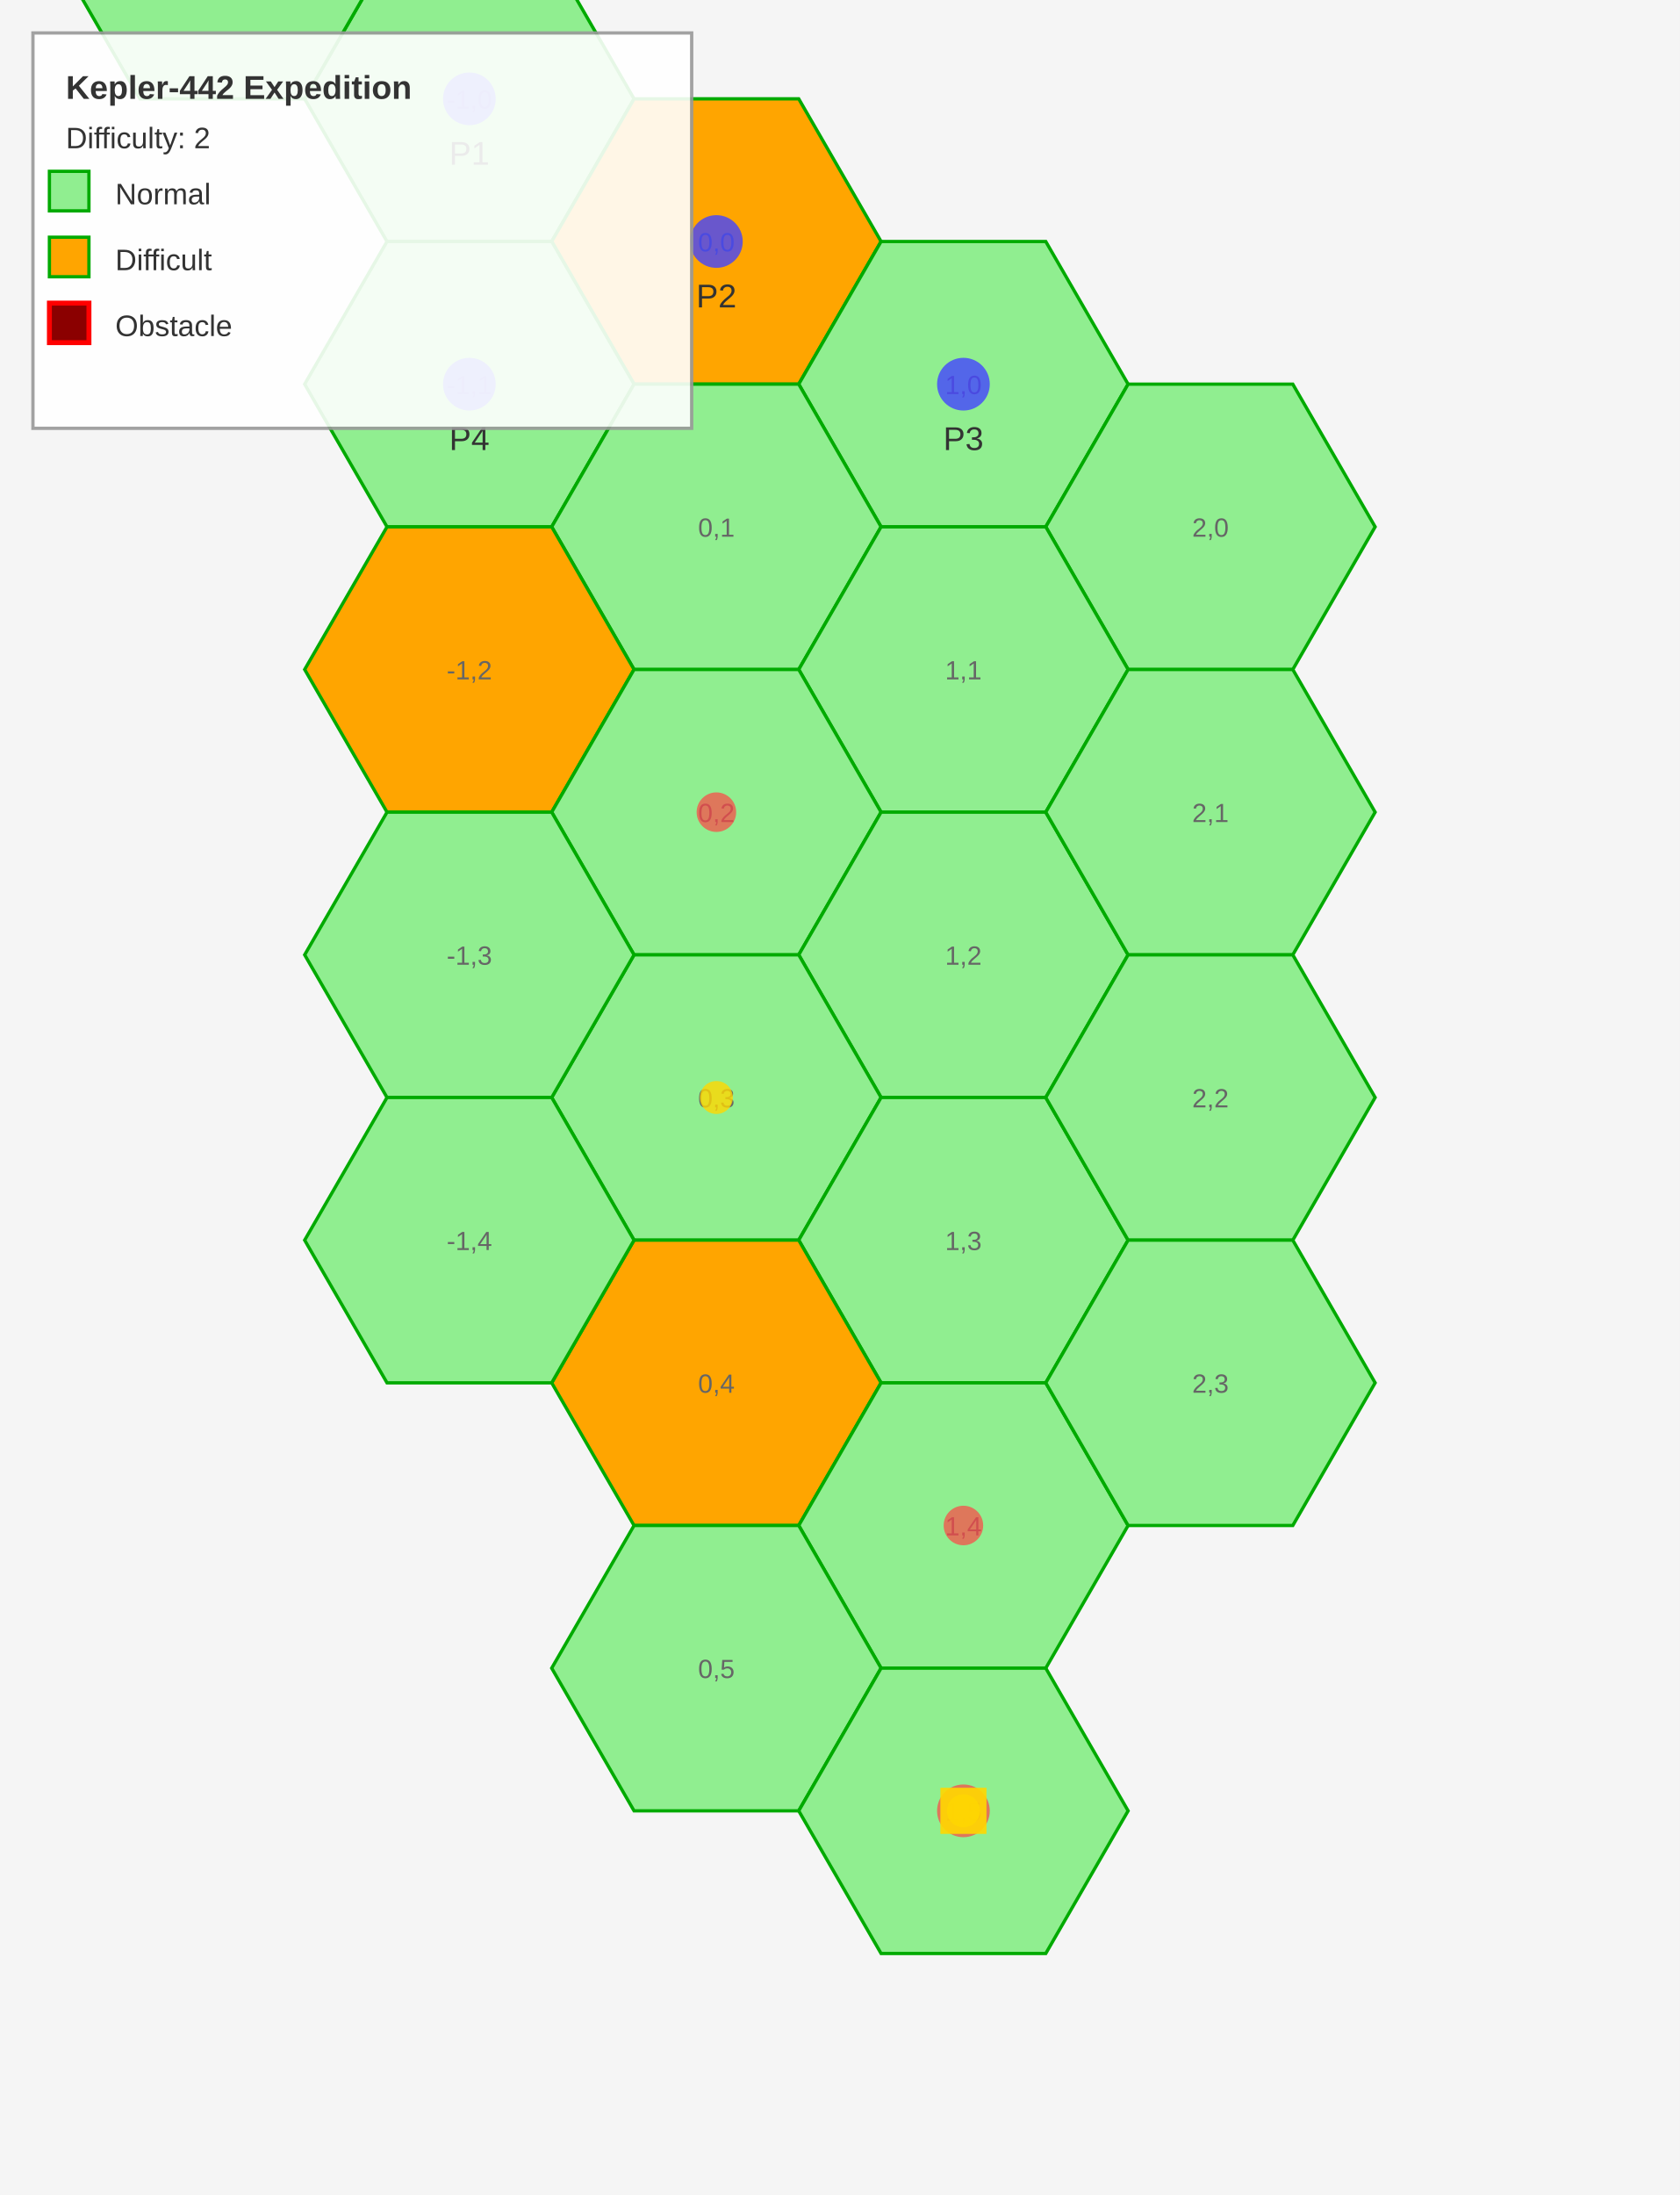
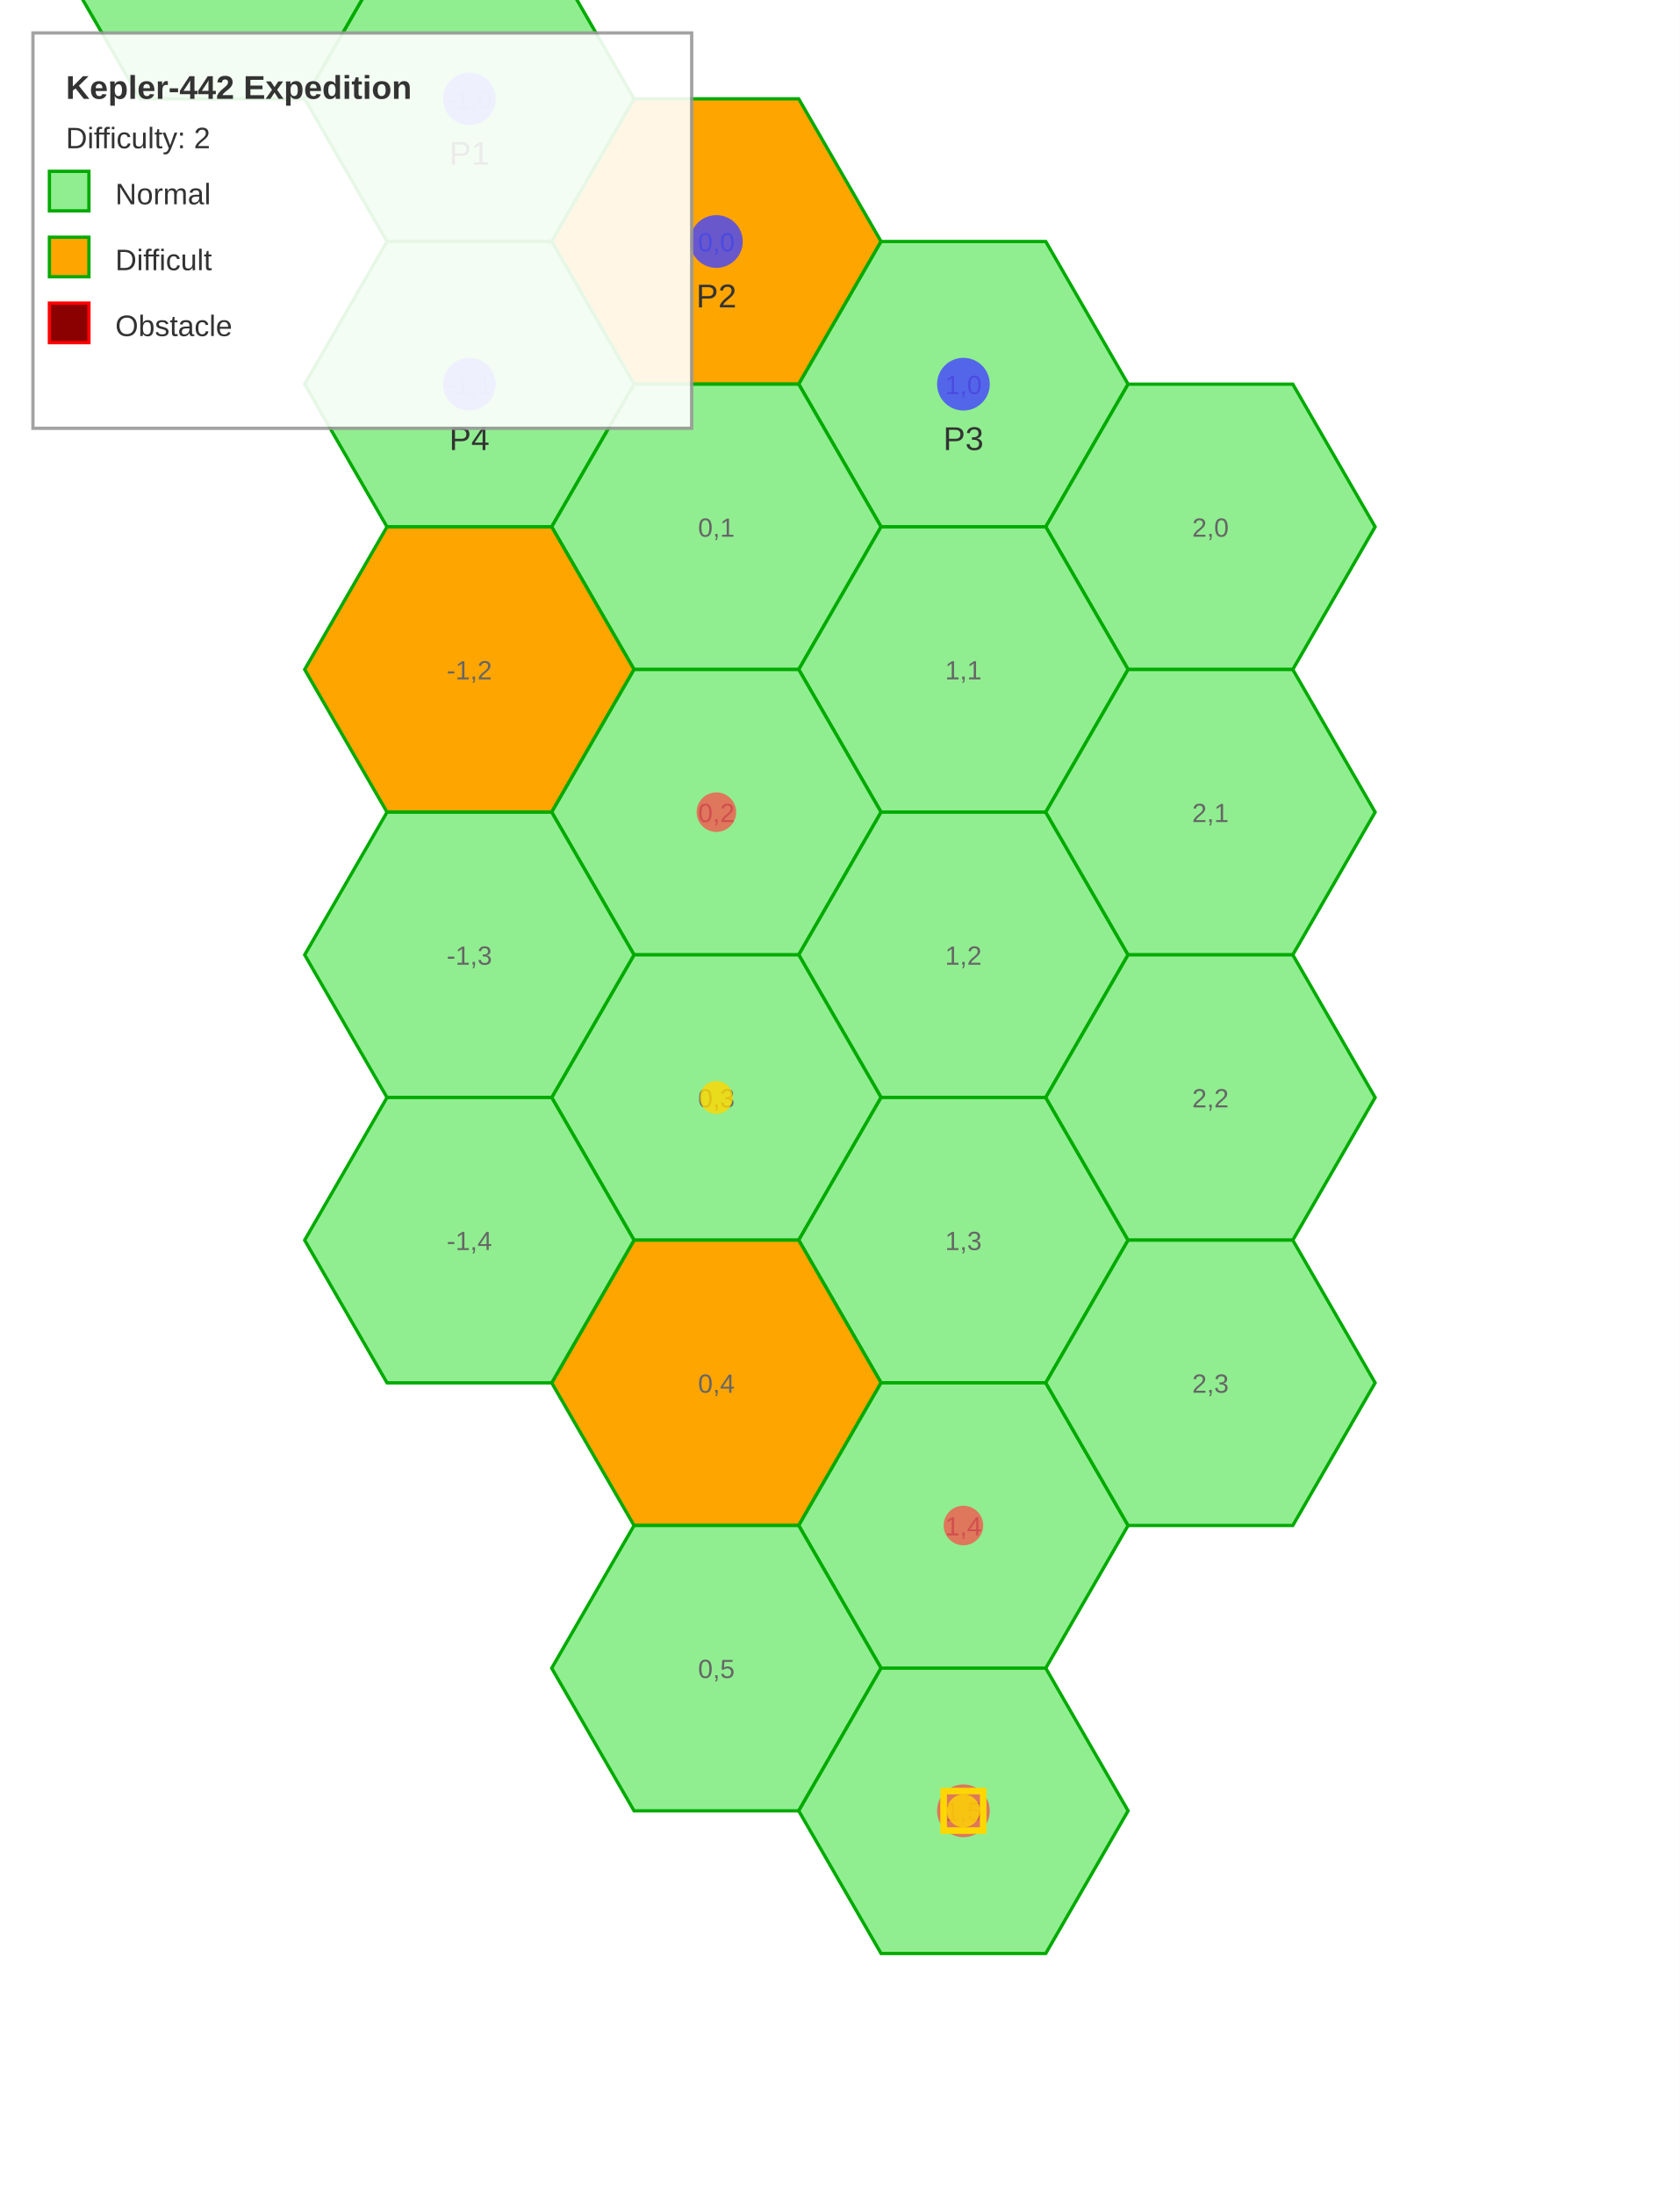
<svg xmlns="http://www.w3.org/2000/svg" width="510.0" height="666.218">
  <defs>
    <style>
.hex-normal { fill: #90EE90; stroke: #00AA00; stroke-width: 1; }
.hex-difficult { fill: #FFA500; stroke: #00AA00; stroke-width: 1; }
.hex-obstacle { fill: #8B0000; stroke: #FF0000; stroke-width: 1.5; }
- .hex-empty { fill: none; stroke: #00AA00; stroke-width: 0.5; opacity: 0.2; }
- .grid-line { stroke: #00AA00; stroke-width: 1; opacity: 0.3; }
- .monster { fill: #FF4444; opacity: 0.7; }
- .player { fill: #4444FF; opacity: 0.8; }
- .objective { fill: #FFD700; opacity: 0.9; }
.label { font-size: 10px; font-family: Arial; fill: #333; text-anchor: middle; }
.coord { font-size: 8px; font-family: Arial; fill: #666; text-anchor: middle; }
</style>
  </defs>
-   <rect width="510.0" height="666.218" fill="#F5F5F5" />
+   <rect width="510.0" height="666.218" fill="white" />
  <g id="map">
    <polygon points="192.5,30 167.5,73.301 117.5,73.301 92.5,30.0 117.5,-13.301 167.5,-13.301" class="hex-normal" />
    <text x="142.5" y="33" class="coord">-1,0</text>
    <polygon points="267.5,73.301 242.5,116.603 192.5,116.603 167.5,73.301 192.5,30 242.5,30" class="hex-difficult" />
    <text x="217.5" y="76.301" class="coord">0,0</text>
    <polygon points="342.5,116.603 317.5,159.904 267.5,159.904 242.5,116.603 267.5,73.301 317.5,73.301" class="hex-normal" />
    <text x="292.5" y="119.603" class="coord">1,0</text>
    <polygon points="117.5,-13.301 92.5,30 42.5,30.0 17.5,-13.301 42.5,-56.603 92.5,-56.603" class="hex-normal" />
    <text x="67.5" y="-10.301" class="coord">-2,0</text>
    <polygon points="417.5,159.904 392.5,203.205 342.5,203.205 317.5,159.904 342.5,116.603 392.5,116.603" class="hex-normal" />
    <text x="367.5" y="162.904" class="coord">2,0</text>
    <polygon points="192.5,116.603 167.5,159.904 117.5,159.904 92.5,116.603 117.5,73.301 167.5,73.301" class="hex-normal" />
    <text x="142.5" y="119.603" class="coord">-1,1</text>
    <polygon points="267.5,159.904 242.5,203.205 192.5,203.205 167.5,159.904 192.5,116.603 242.5,116.603" class="hex-normal" />
    <text x="217.5" y="162.904" class="coord">0,1</text>
    <polygon points="342.5,203.205 317.5,246.506 267.5,246.506 242.5,203.205 267.5,159.904 317.5,159.904" class="hex-normal" />
    <text x="292.5" y="206.205" class="coord">1,1</text>
    <polygon points="192.5,203.205 167.5,246.506 117.5,246.506 92.5,203.205 117.5,159.904 167.5,159.904" class="hex-difficult" />
    <text x="142.5" y="206.205" class="coord">-1,2</text>
    <polygon points="267.5,246.506 242.5,289.808 192.5,289.808 167.5,246.506 192.5,203.205 242.5,203.205" class="hex-normal" />
    <text x="217.5" y="249.506" class="coord">0,2</text>
    <polygon points="342.5,289.808 317.5,333.109 267.5,333.109 242.5,289.808 267.5,246.506 317.5,246.506" class="hex-normal" />
    <text x="292.5" y="292.808" class="coord">1,2</text>
    <polygon points="267.5,333.109 242.5,376.41 192.5,376.41 167.5,333.109 192.5,289.808 242.5,289.808" class="hex-normal" />
    <text x="217.5" y="336.109" class="coord">0,3</text>
    <polygon points="342.5,376.41 317.5,419.711 267.5,419.711 242.5,376.41 267.5,333.109 317.5,333.109" class="hex-normal" />
    <text x="292.5" y="379.41" class="coord">1,3</text>
    <polygon points="192.5,289.808 167.5,333.109 117.5,333.109 92.5,289.808 117.5,246.506 167.5,246.506" class="hex-normal" />
    <text x="142.5" y="292.808" class="coord">-1,3</text>
    <polygon points="417.5,246.506 392.5,289.808 342.5,289.808 317.5,246.506 342.5,203.205 392.5,203.205" class="hex-normal" />
    <text x="367.5" y="249.506" class="coord">2,1</text>
    <polygon points="267.5,419.711 242.5,463.013 192.5,463.013 167.5,419.711 192.5,376.41 242.5,376.41" class="hex-difficult" />
    <text x="217.5" y="422.711" class="coord">0,4</text>
    <polygon points="342.5,463.013 317.5,506.314 267.5,506.314 242.5,463.013 267.5,419.711 317.5,419.711" class="hex-normal" />
    <text x="292.5" y="466.013" class="coord">1,4</text>
    <polygon points="192.5,376.41 167.5,419.711 117.5,419.711 92.5,376.41 117.5,333.109 167.5,333.109" class="hex-normal" />
    <text x="142.5" y="379.41" class="coord">-1,4</text>
    <polygon points="417.5,333.109 392.5,376.41 342.5,376.41 317.5,333.109 342.5,289.808 392.5,289.808" class="hex-normal" />
    <text x="367.5" y="336.109" class="coord">2,2</text>
    <polygon points="267.5,506.314 242.5,549.615 192.5,549.615 167.5,506.314 192.5,463.013 242.5,463.013" class="hex-normal" />
    <text x="217.5" y="509.314" class="coord">0,5</text>
    <polygon points="342.5,549.615 317.5,592.917 267.5,592.917 242.5,549.615 267.5,506.314 317.5,506.314" class="hex-normal" />
    <text x="292.5" y="552.615" class="coord">1,5</text>
    <polygon points="417.5,419.711 392.5,463.013 342.5,463.013 317.5,419.711 342.5,376.41 392.5,376.41" class="hex-normal" />
    <text x="367.5" y="422.711" class="coord">2,3</text>
  </g>
  <g id="starting-positions">
-     <circle cx="142.5" cy="30" r="8" class="player" />
+     <circle cx="142.5" cy="30" r="8" fill="#4444FF" opacity="0.8" />
    <text x="142.5" y="50" class="label">P1</text>
-     <circle cx="217.5" cy="73.301" r="8" class="player" />
+     <circle cx="217.5" cy="73.301" r="8" fill="#4444FF" opacity="0.8" />
    <text x="217.5" y="93.301" class="label">P2</text>
-     <circle cx="292.5" cy="116.603" r="8" class="player" />
+     <circle cx="292.5" cy="116.603" r="8" fill="#4444FF" opacity="0.8" />
    <text x="292.5" y="136.603" class="label">P3</text>
-     <circle cx="142.5" cy="116.603" r="8" class="player" />
+     <circle cx="142.5" cy="116.603" r="8" fill="#4444FF" opacity="0.8" />
    <text x="142.5" y="136.603" class="label">P4</text>
  </g>
  <g id="monsters">
-     <circle cx="217.5" cy="246.506" r="6" class="monster" />
-     <circle cx="292.5" cy="463.013" r="6" class="monster" />
-     <circle cx="292.5" cy="549.615" r="8" class="monster" />
+     <circle cx="217.5" cy="246.506" r="6" fill="#FF4444" opacity="0.7" />
+     <circle cx="292.5" cy="463.013" r="6" fill="#FF4444" opacity="0.7" />
+     <circle cx="292.5" cy="549.615" r="8" fill="#FF4444" opacity="0.7" />
  </g>
  <g id="objectives">
-     <rect x="286.5" y="543.615" width="12" height="12" class="objective" fill="none" stroke="#FFD700" stroke-width="2" />
+     <rect x="286.5" y="543.615" width="12" height="12" fill="none" stroke="#FFD700" stroke-width="2" />
  </g>
  <g id="treasures">
-     <star points="217.5,326.109 220.5,331.109 224.5,331.109 221.5,334.109 222.5,339.109 217.5,336.109 212.5,339.109 213.5,334.109 210.5,331.109 214.5,331.109" fill="#FFD700" />
    <circle cx="217.5" cy="333.109" r="5" fill="#FFD700" opacity="0.8" />
-     <star points="292.5,542.615 295.5,547.615 299.5,547.615 296.5,550.615 297.5,555.615 292.5,552.615 287.5,555.615 288.5,550.615 285.5,547.615 289.5,547.615" fill="#FFD700" />
    <circle cx="292.5" cy="549.615" r="5" fill="#FFD700" opacity="0.8" />
  </g>
  <g id="legend">
    <rect x="10" y="10" width="200" height="120" fill="white" stroke="#999" stroke-width="1" opacity="0.9" />
    <text x="20" y="30" class="label" style="text-anchor: start; font-weight: bold;">Kepler-442 Expedition</text>
    <text x="20" y="45" class="label" style="text-anchor: start; font-size: 9px;">Difficulty: 2</text>
-     <rect x="15" y="52" width="12" height="12" class="hex-normal" />
+     <rect x="15" y="52" width="12" height="12" fill="#90EE90" stroke="#00AA00" />
    <text x="35" y="62" class="label" style="text-anchor: start; font-size: 9px;">Normal</text>
-     <rect x="15" y="72" width="12" height="12" class="hex-difficult" />
+     <rect x="15" y="72" width="12" height="12" fill="#FFA500" stroke="#00AA00" />
    <text x="35" y="82" class="label" style="text-anchor: start; font-size: 9px;">Difficult</text>
-     <rect x="15" y="92" width="12" height="12" class="hex-obstacle" />
+     <rect x="15" y="92" width="12" height="12" fill="#8B0000" stroke="#FF0000" />
    <text x="35" y="102" class="label" style="text-anchor: start; font-size: 9px;">Obstacle</text>
  </g>
</svg>
